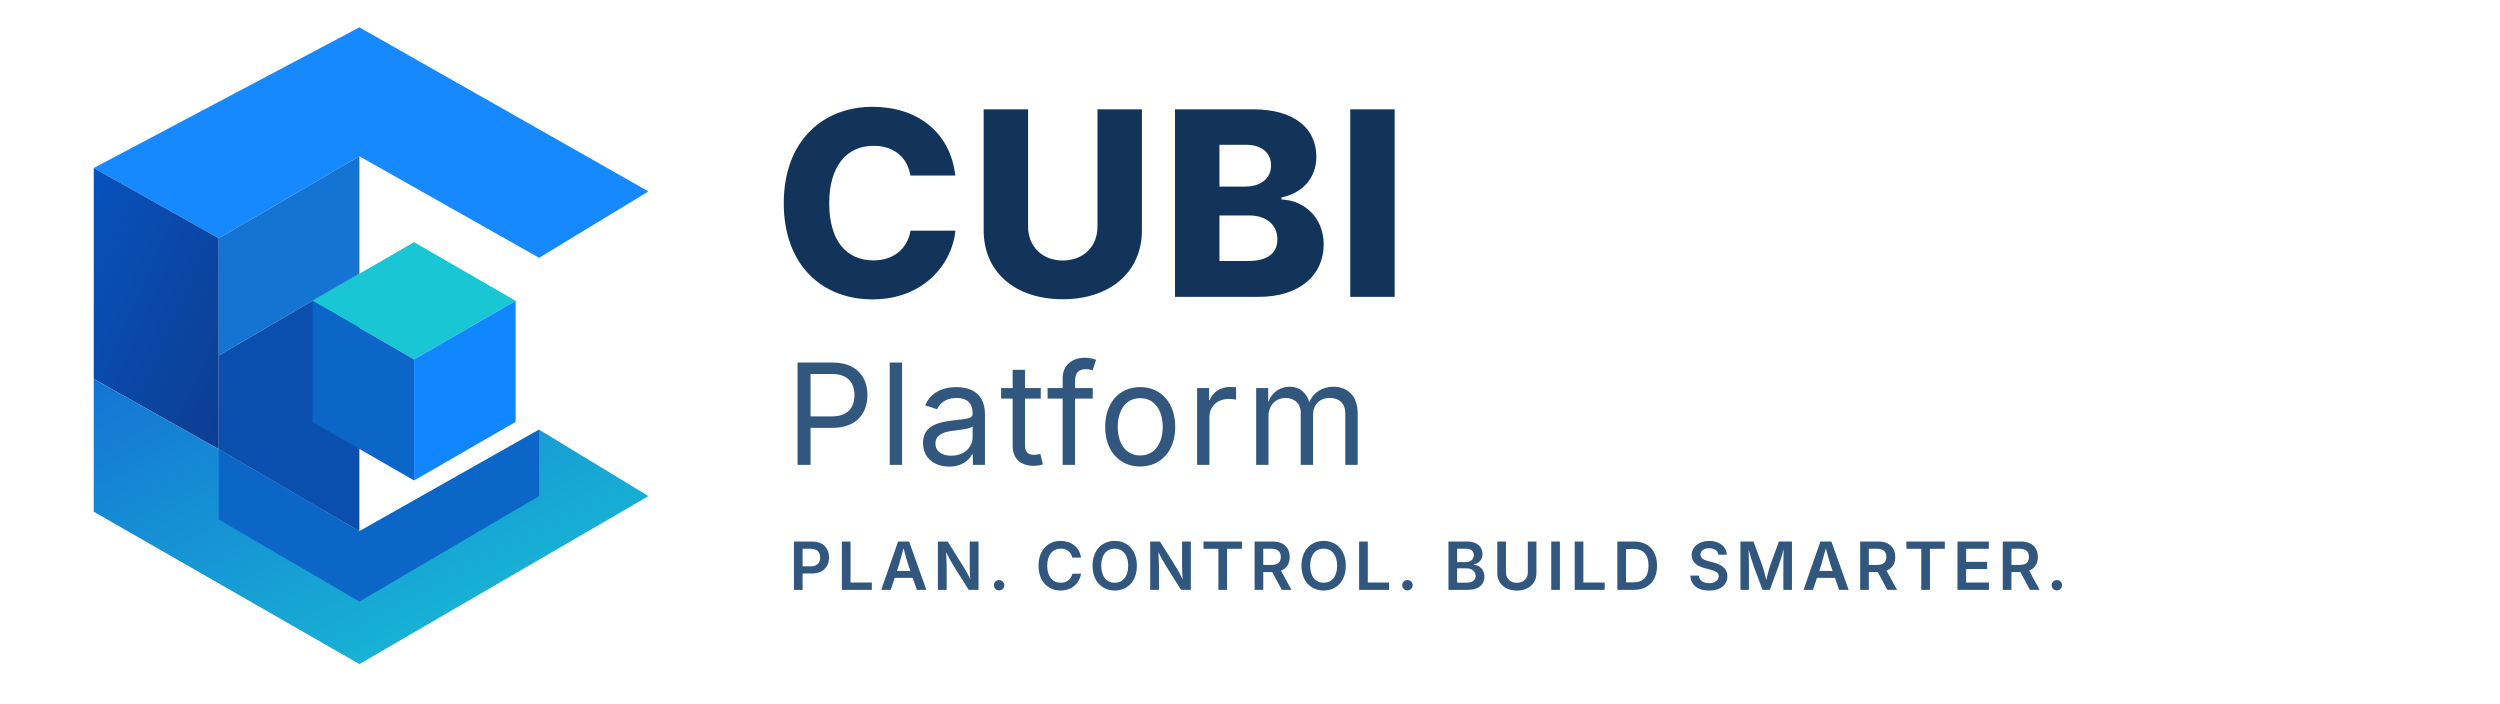
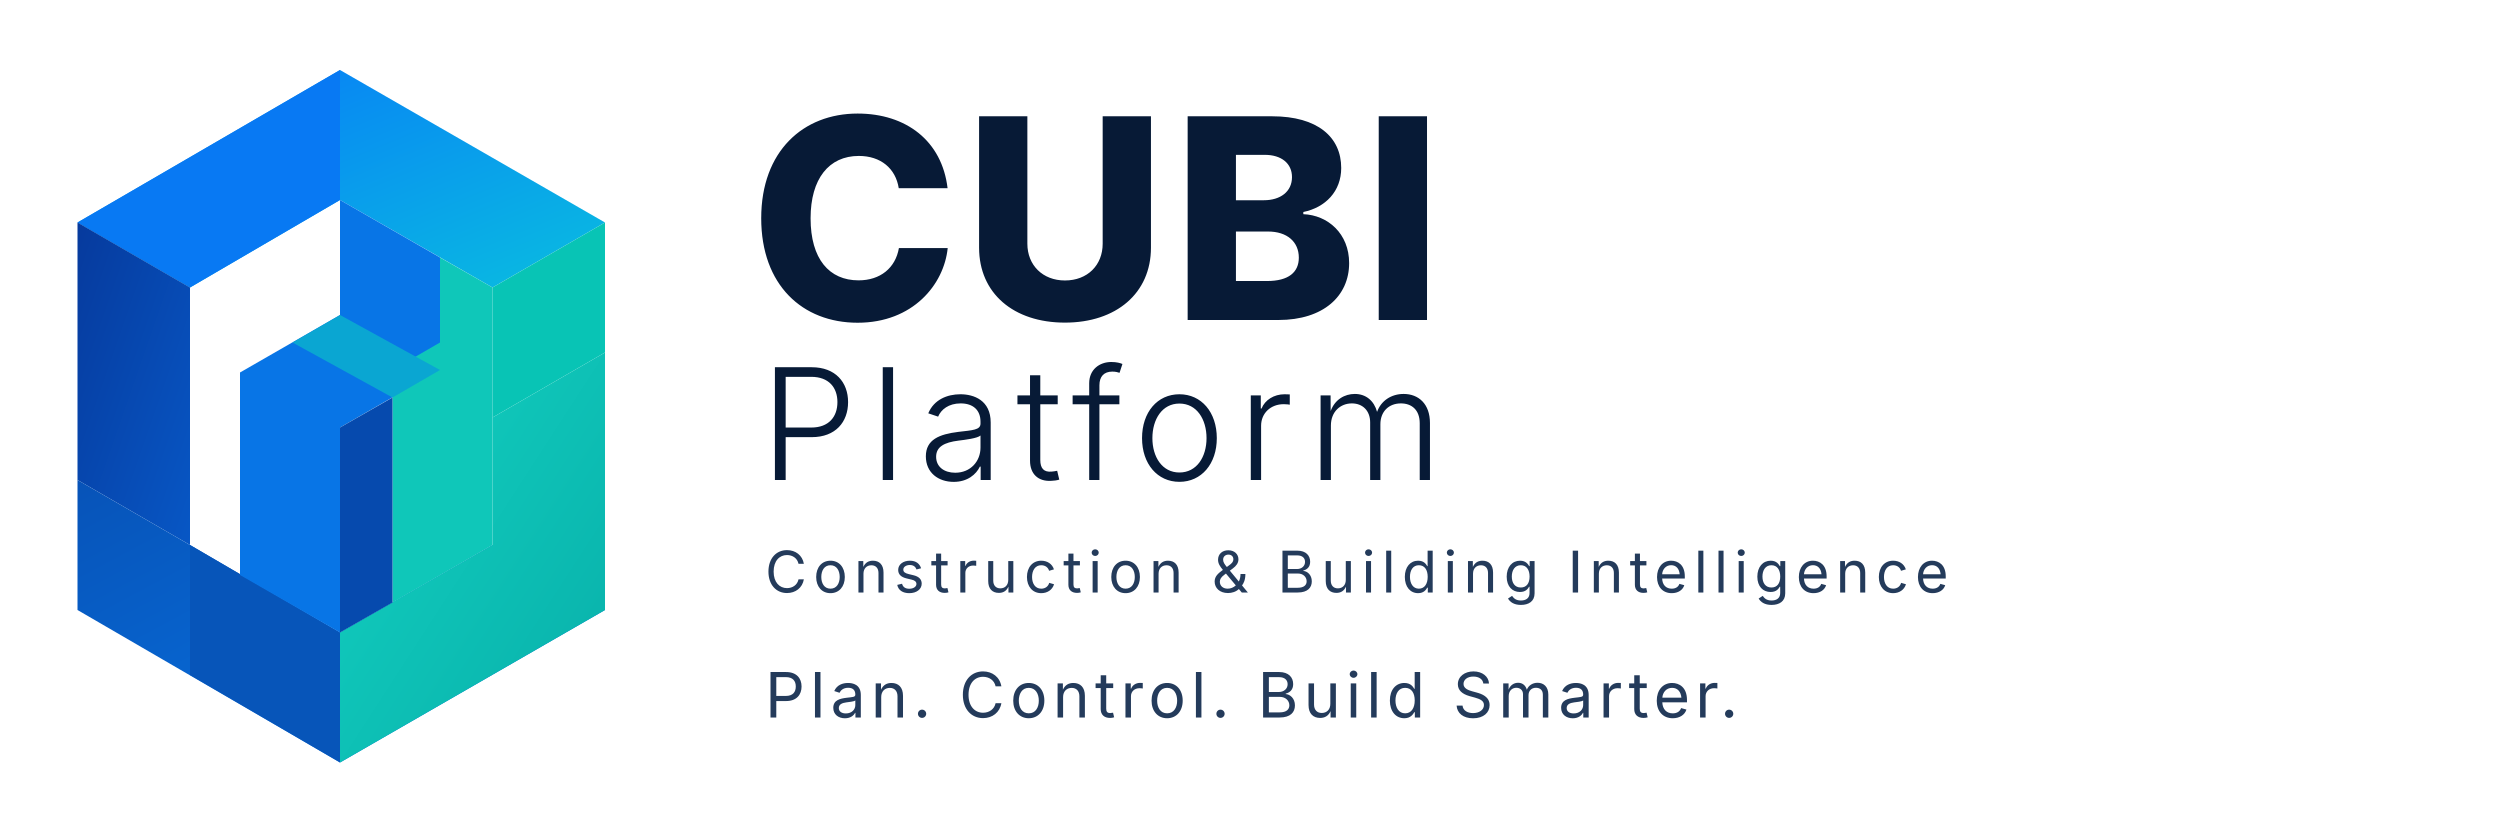
- <svg xmlns="http://www.w3.org/2000/svg" viewBox="0 0 640 180" role="img" aria-labelledby="title desc">
+ <svg xmlns="http://www.w3.org/2000/svg" viewBox="0 0 1000 330" role="img" aria-labelledby="title desc">
  <defs>
-     <linearGradient id="top" x1="0" y1="0" x2="1" y2="1">
-       <stop stop-color="#1689FF" />
-       <stop offset="1" stop-color="#1689FF" />
+     <linearGradient id="topBlue" x1="0" y1="0" x2="1" y2="1">
+       <stop stop-color="#0877F9" />
+       <stop offset="1" stop-color="#09BDE0" />
    </linearGradient>
-     <linearGradient id="side" x1="0" y1="0" x2="1" y2="1">
-       <stop stop-color="#0752BD" />
-       <stop offset="1" stop-color="#0D3D91" />
+     <linearGradient id="leftBlue" x1="0" y1="0" x2="1" y2="1">
+       <stop stop-color="#063A9D" />
+       <stop offset="1" stop-color="#0757C5" />
    </linearGradient>
-     <linearGradient id="bottom" x1="0" y1="0" x2="1" y2="1">
-       <stop stop-color="#1474D4" />
-       <stop offset="1" stop-color="#19C7D4" />
+     <linearGradient id="lowerBlue" x1="0" y1="0" x2="1" y2="1">
+       <stop stop-color="#0753B8" />
+       <stop offset="1" stop-color="#0878E9" />
    </linearGradient>
-     <linearGradient id="cubeTop" x1="0" y1="0" x2="1" y2="1">
-       <stop stop-color="#19C7D4" />
-       <stop offset="1" stop-color="#19C7D4" />
+     <linearGradient id="teal" x1="0" y1="0" x2="1" y2="1">
+       <stop stop-color="#13D2C2" />
+       <stop offset="1" stop-color="#08AFA9" />
    </linearGradient>
  </defs>
-   <g transform="translate(8 4)">
-     <path d="M84 3 158 45 130 62 84 36 48 57 16 39Z" fill="url(#top)" />
-     <path d="M16 39 48 57 48 111 16 93Z" fill="url(#side)" />
-     <path d="M16 93 48 111 84 132 130 106 158 123 84 166 16 127Z" fill="url(#bottom)" />
-     <path d="M48 57 84 36 84 66 48 87Z" fill="#1474D4" />
-     <path d="M48 87 84 66 84 132 48 111Z" fill="#0B4FAE" />
-     <path d="M48 111 84 132 130 106 130 123 84 150 48 129Z" fill="#0B66C8" />
-     <path d="M72 73 98 58 124 73 98 88Z" fill="url(#cubeTop)" />
-     <path d="M72 73 98 88 98 119 72 104Z" fill="#0B66C8" />
-     <path d="M98 88 124 73 124 104 98 119Z" fill="#1187FF" />
+   <g transform="translate(24 28)">
+     <path d="M112 0 218 61 173 87 112 52 52 87 7 61Z" fill="url(#topBlue)" />
+     <path d="M112 0 112 52 52 87 7 61Z" fill="#0879F3" />
+     <path d="M7 61 52 87 52 190 7 164Z" fill="url(#leftBlue)" />
+     <path d="M7 164 52 190 112 225 173 190 218 216 112 277 7 216Z" fill="url(#lowerBlue)" />
+     <path d="M52 190 112 225 112 277 52 242Z" fill="#0755B9" />
+     <path d="M112 225 173 190 173 139 218 113 218 216 112 277Z" fill="url(#teal)" />
+     <path d="M112 52 152 75 152 120 112 143 112 225 72 202 72 121 112 98Z" fill="#0875E6" />
+     <path d="M152 75 173 87 173 190 133 213 133 120 152 109Z" fill="#0FC7B9" />
+     <path d="M112 98 152 120 133 131 93 109Z" fill="#0AA6D2" />
+     <path d="M112 143 133 131 133 213 112 225Z" fill="#064AAE" />
+     <path d="M173 87 218 61 218 113 173 139Z" fill="#08C4B5" />
  </g>
-   <text x="198" y="76" font-family="Inter, Segoe UI, Arial, sans-serif" font-size="66" font-weight="800" letter-spacing="1" fill="#12345A">CUBI</text>
-   <text x="201" y="119" font-family="Inter, Segoe UI, Arial, sans-serif" font-size="36" font-weight="400" letter-spacing="1" fill="#31577F">Platform</text>
-   <text x="202" y="151" font-family="Inter, Segoe UI, Arial, sans-serif" font-size="17" font-weight="600" letter-spacing="1.3" fill="#31577F">PLAN. CONTROL. BUILD SMARTER.</text>
+   <g fill="#071A36">
+     <text x="300" y="128" font-family="Montserrat, Inter, 'Segoe UI', Arial, sans-serif" font-size="112" font-weight="800" letter-spacing="2">CUBI</text>
+     <text x="304" y="192" font-family="Montserrat, Inter, 'Segoe UI', Arial, sans-serif" font-size="62" font-weight="300" letter-spacing="5">Platform</text>
+     <text x="306" y="237" font-family="Montserrat, Inter, 'Segoe UI', Arial, sans-serif" font-size="23" font-weight="400" letter-spacing="2.5" fill="#243B5B">Construction &amp; Building Intelligence</text>
+     <text x="306" y="287" font-family="Montserrat, Inter, 'Segoe UI', Arial, sans-serif" font-size="25" font-weight="400" letter-spacing="2.1" fill="#243B5B">Plan. Control. Build Smarter.</text>
+   </g>
</svg>
